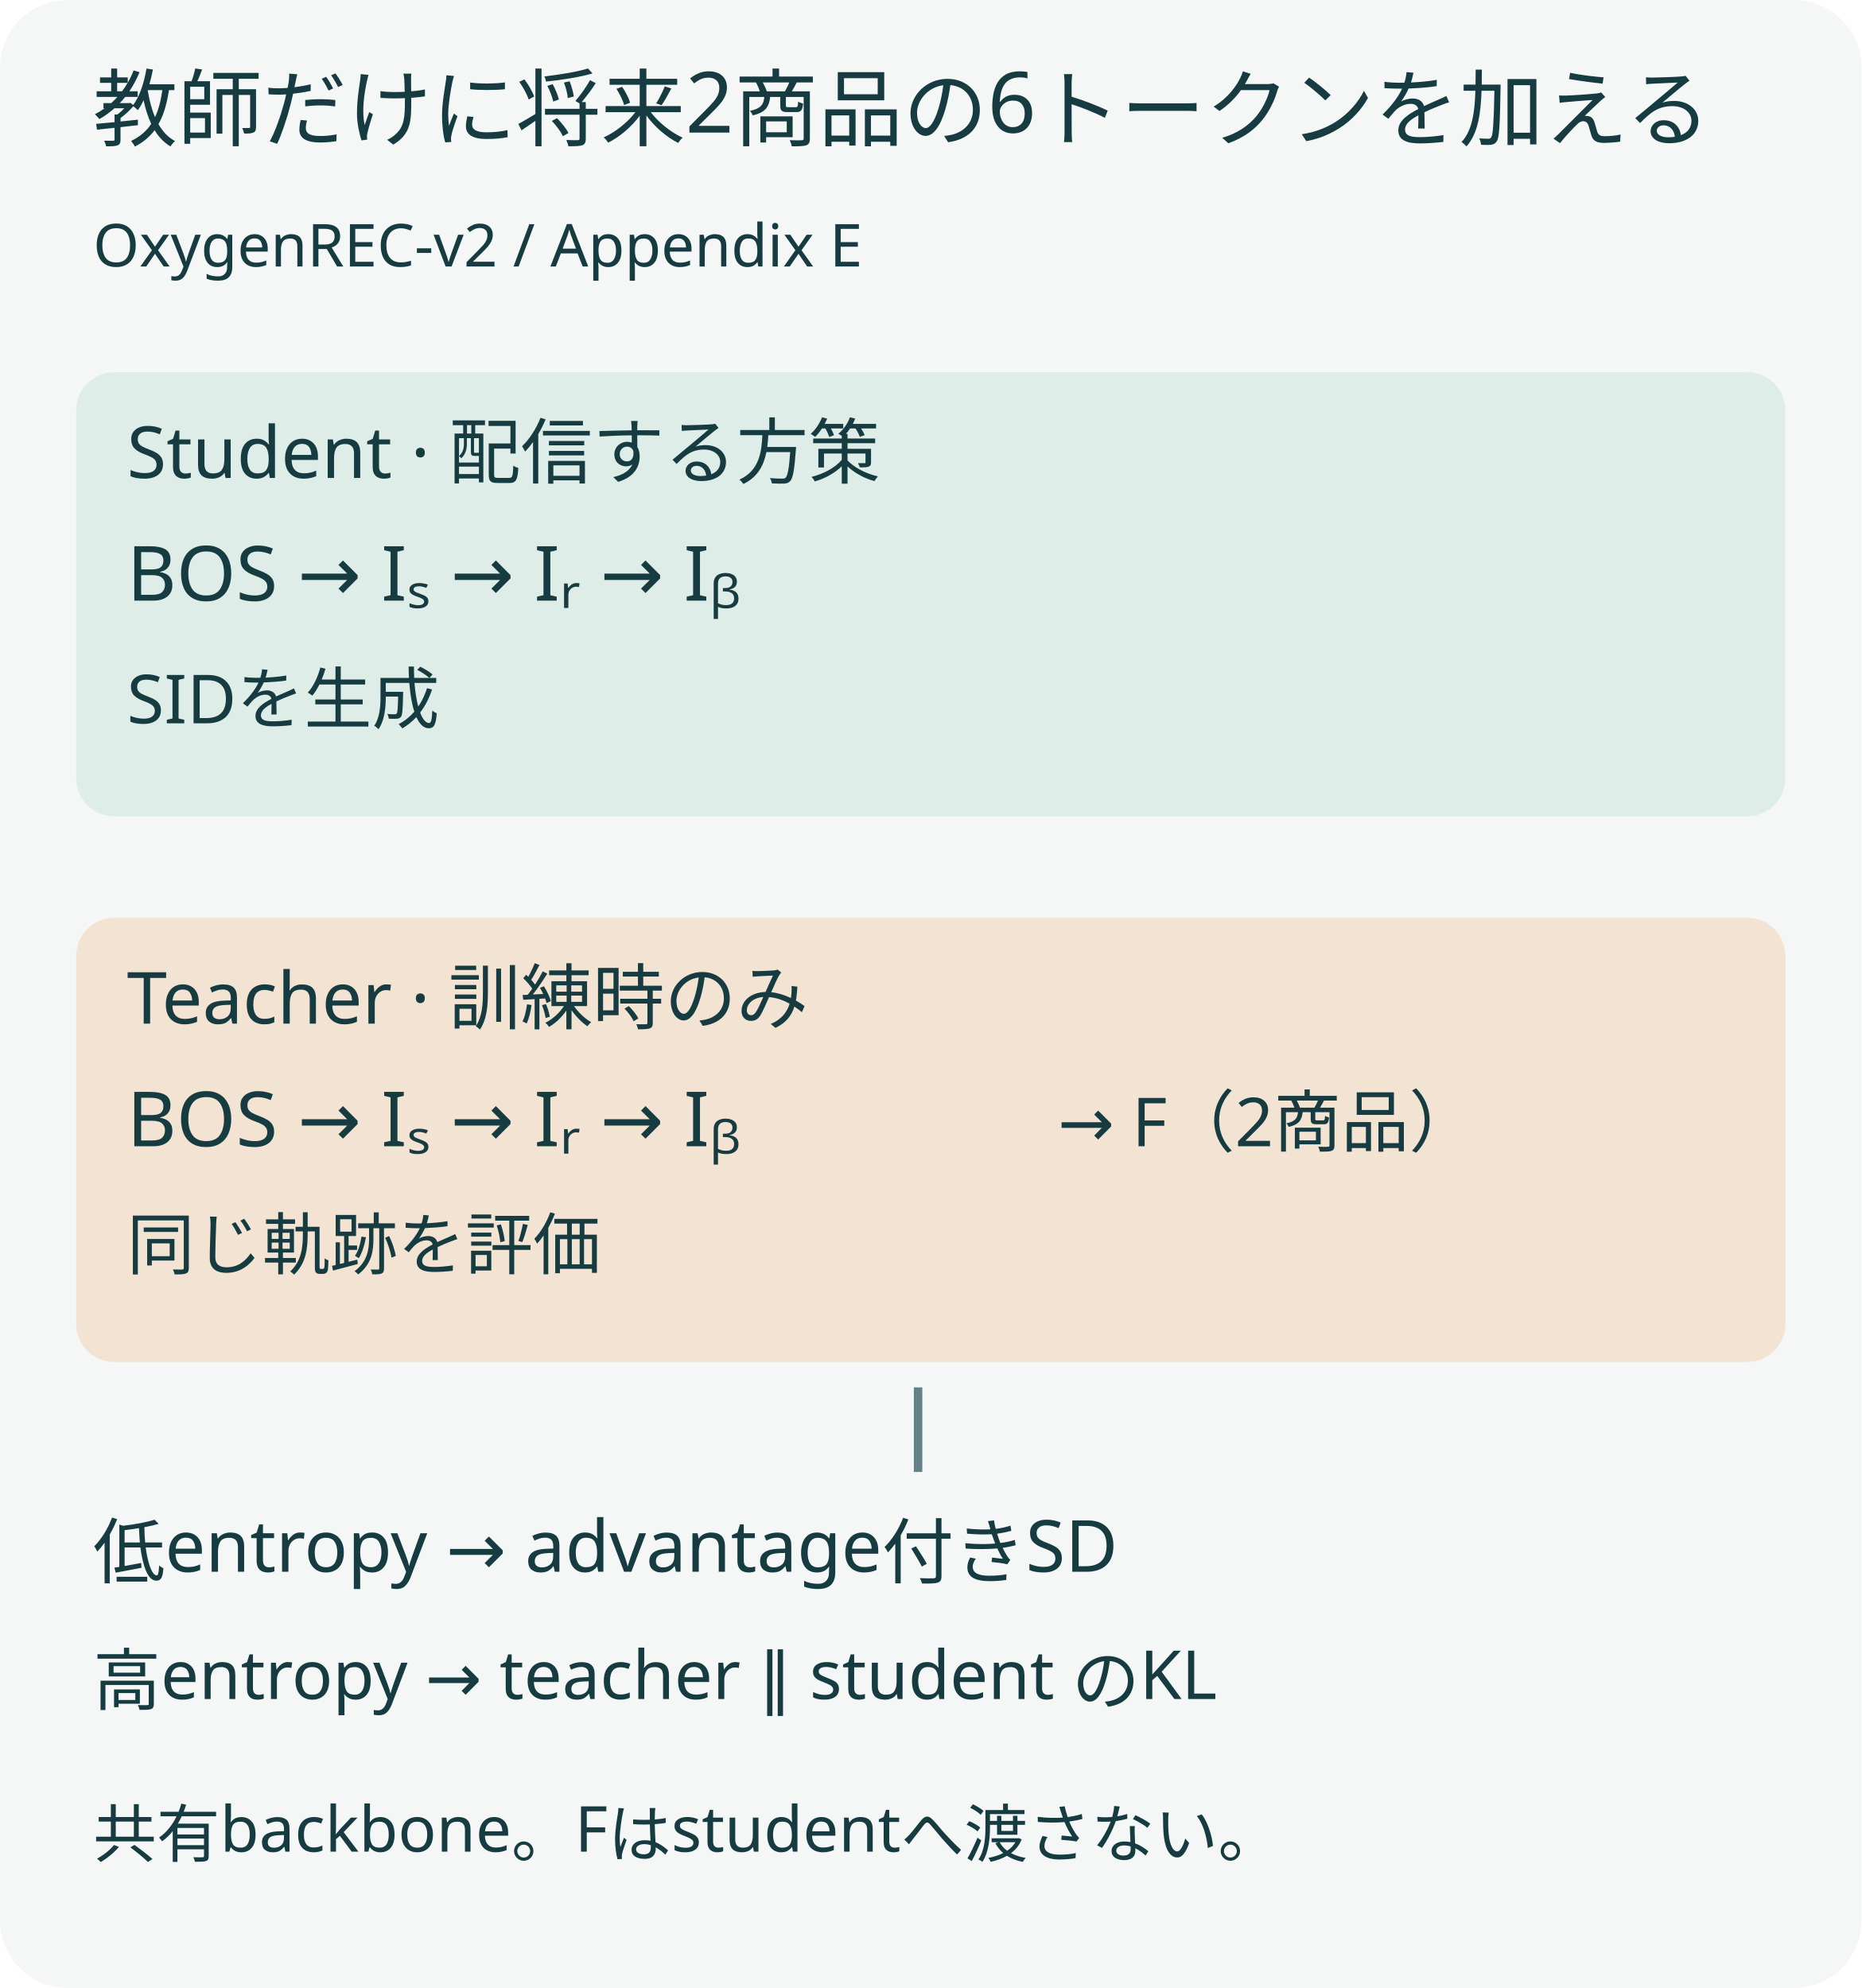
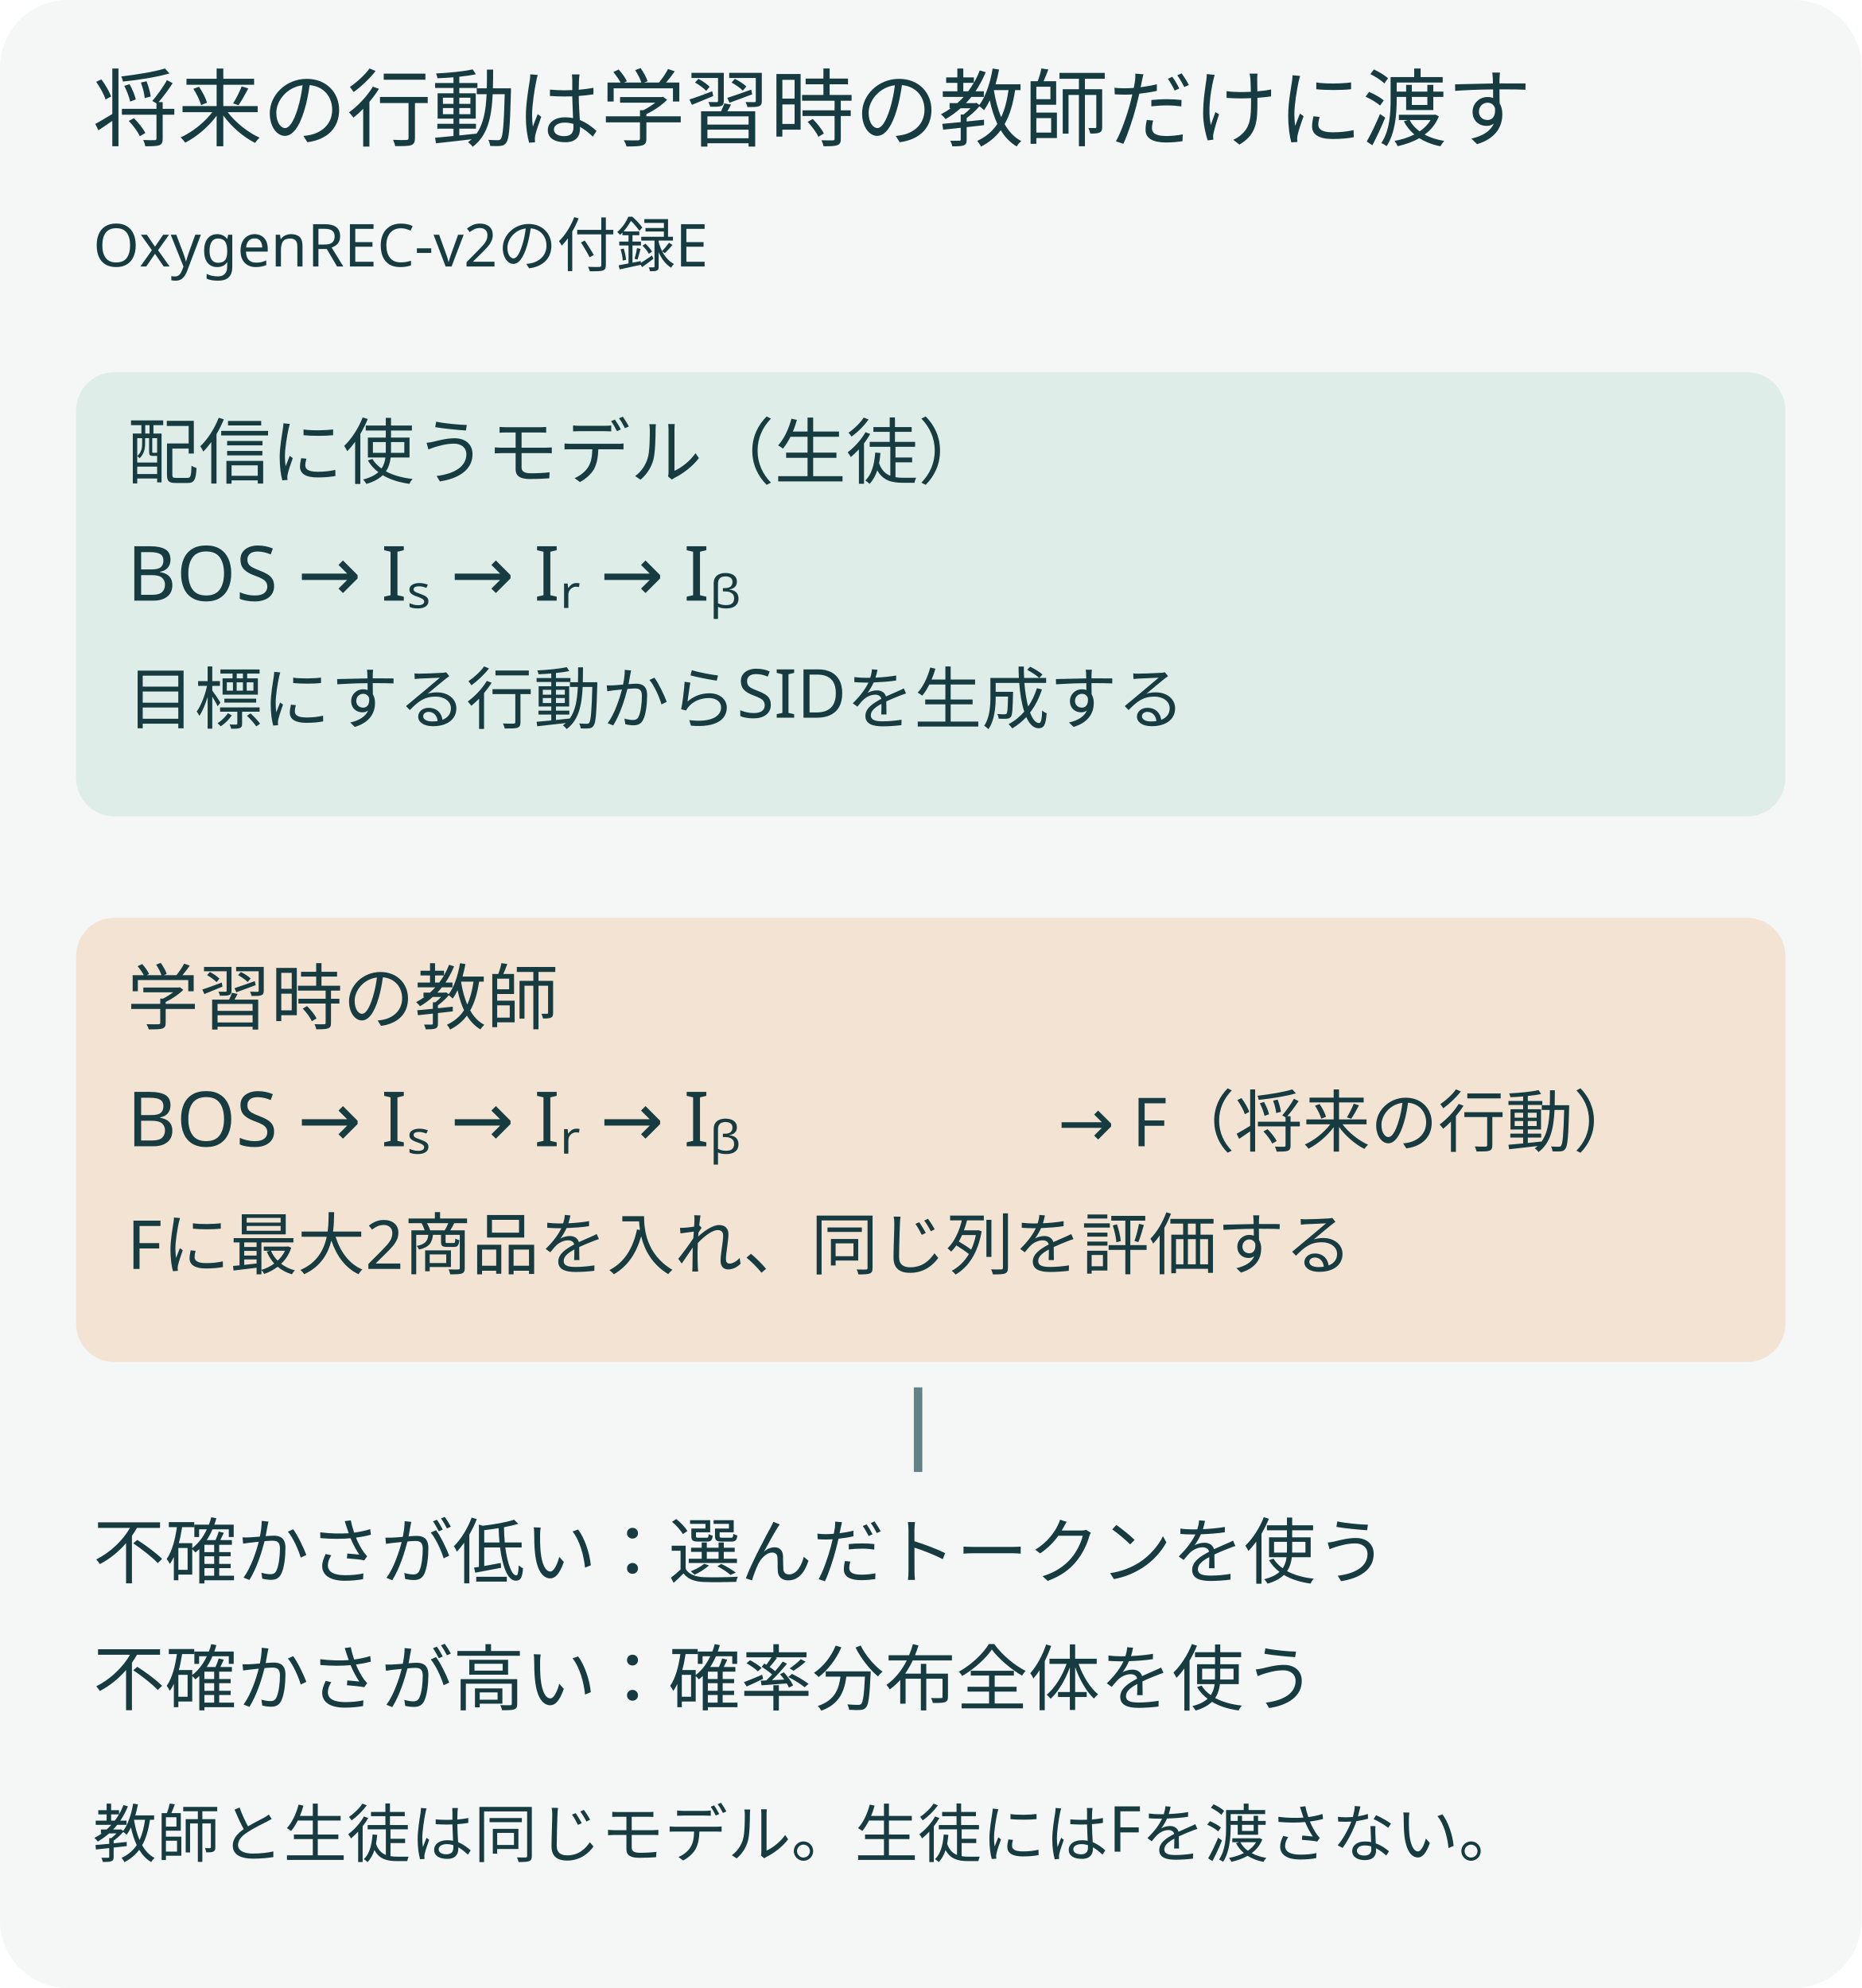
<svg xmlns="http://www.w3.org/2000/svg" viewBox="0 0 440 470" role="img" aria-labelledby="title desc">
  <rect width="440" height="470" rx="16" fill="#f4f7f6" />
  <g font-family="sans-serif" fill="#163b40">
-     <text x="22" y="33" font-size="20" fill="#163b40">教師だけに将来2商品の6トークンを加える</text>
-     <text x="22" y="63" font-size="14" fill="#163b40">OxygenREC-v2 / Appendix E</text>
+     <text x="22" y="33" font-size="20">将来の行動は学習時の教師だけに渡す</text>
+     <text x="22" y="63" font-size="14">OxygenREC-v2の付録E</text>
    <rect x="18" y="88" width="404" height="105" rx="9" fill="#dfede8" />
-     <text x="30" y="113" font-size="17" fill="#163b40">Student · 配信する方策</text>
-     <text x="30" y="142" font-size="18" fill="#163b40">BOS → Iₛ → Iᵣ → Iᵦ</text>
-     <text x="30" y="171" font-size="16" fill="#163b40">SIDを生成</text>
+     <text x="30" y="113" font-size="17">配信に使うモデル（生徒）</text>
+     <text x="30" y="142" font-size="18">BOS → Iₛ → Iᵣ → Iᵦ</text>
+     <text x="30" y="171" font-size="16">目標にする行動からSIDを生成する</text>
    <rect x="18" y="217" width="404" height="105" rx="9" fill="#f3e3d3" />
-     <text x="30" y="242" font-size="17" fill="#163b40">Teacher · 訓練時のみ</text>
-     <text x="30" y="271" font-size="18" fill="#163b40">BOS → Iₛ → Iᵣ → Iᵦ</text>
-     <text x="30" y="300" font-size="16" fill="#163b40">同じ軌跡を評価</text>
-     <text x="250" y="271" font-size="16" fill="#163b40">→ F（2商品）</text>
+     <text x="30" y="242" font-size="17">学習時の教師</text>
+     <text x="30" y="271" font-size="18">BOS → Iₛ → Iᵣ → Iᵦ</text>
+     <text x="250" y="271" font-size="16">→ F（将来の行動）</text>
+     <text x="30" y="300" font-size="16">Fに最大2商品を入れ、同じ列を評価する</text>
    <path d="M217 328 L217 348" fill="none" stroke="#628287" stroke-width="2" />
-     <text x="22" y="373" font-size="17" fill="#163b40">低entropy → advantage付きSD</text>
-     <text x="22" y="403" font-size="16" fill="#163b40">高entropy → teacher ∥ student のKL</text>
-     <text x="22" y="439" font-size="15" fill="#163b40">共有backbone。Fはstudentへ渡さない。</text>
+     <text x="22" y="373" font-size="17">不確かさが低い：選んだトークンを使う</text>
+     <text x="22" y="403" font-size="17">不確かさが高い：確率分布全体を使う</text>
+     <text x="22" y="439" font-size="15">教師と生徒は同じモデル。生徒にはFを渡さない。</text>
  </g>
</svg>
